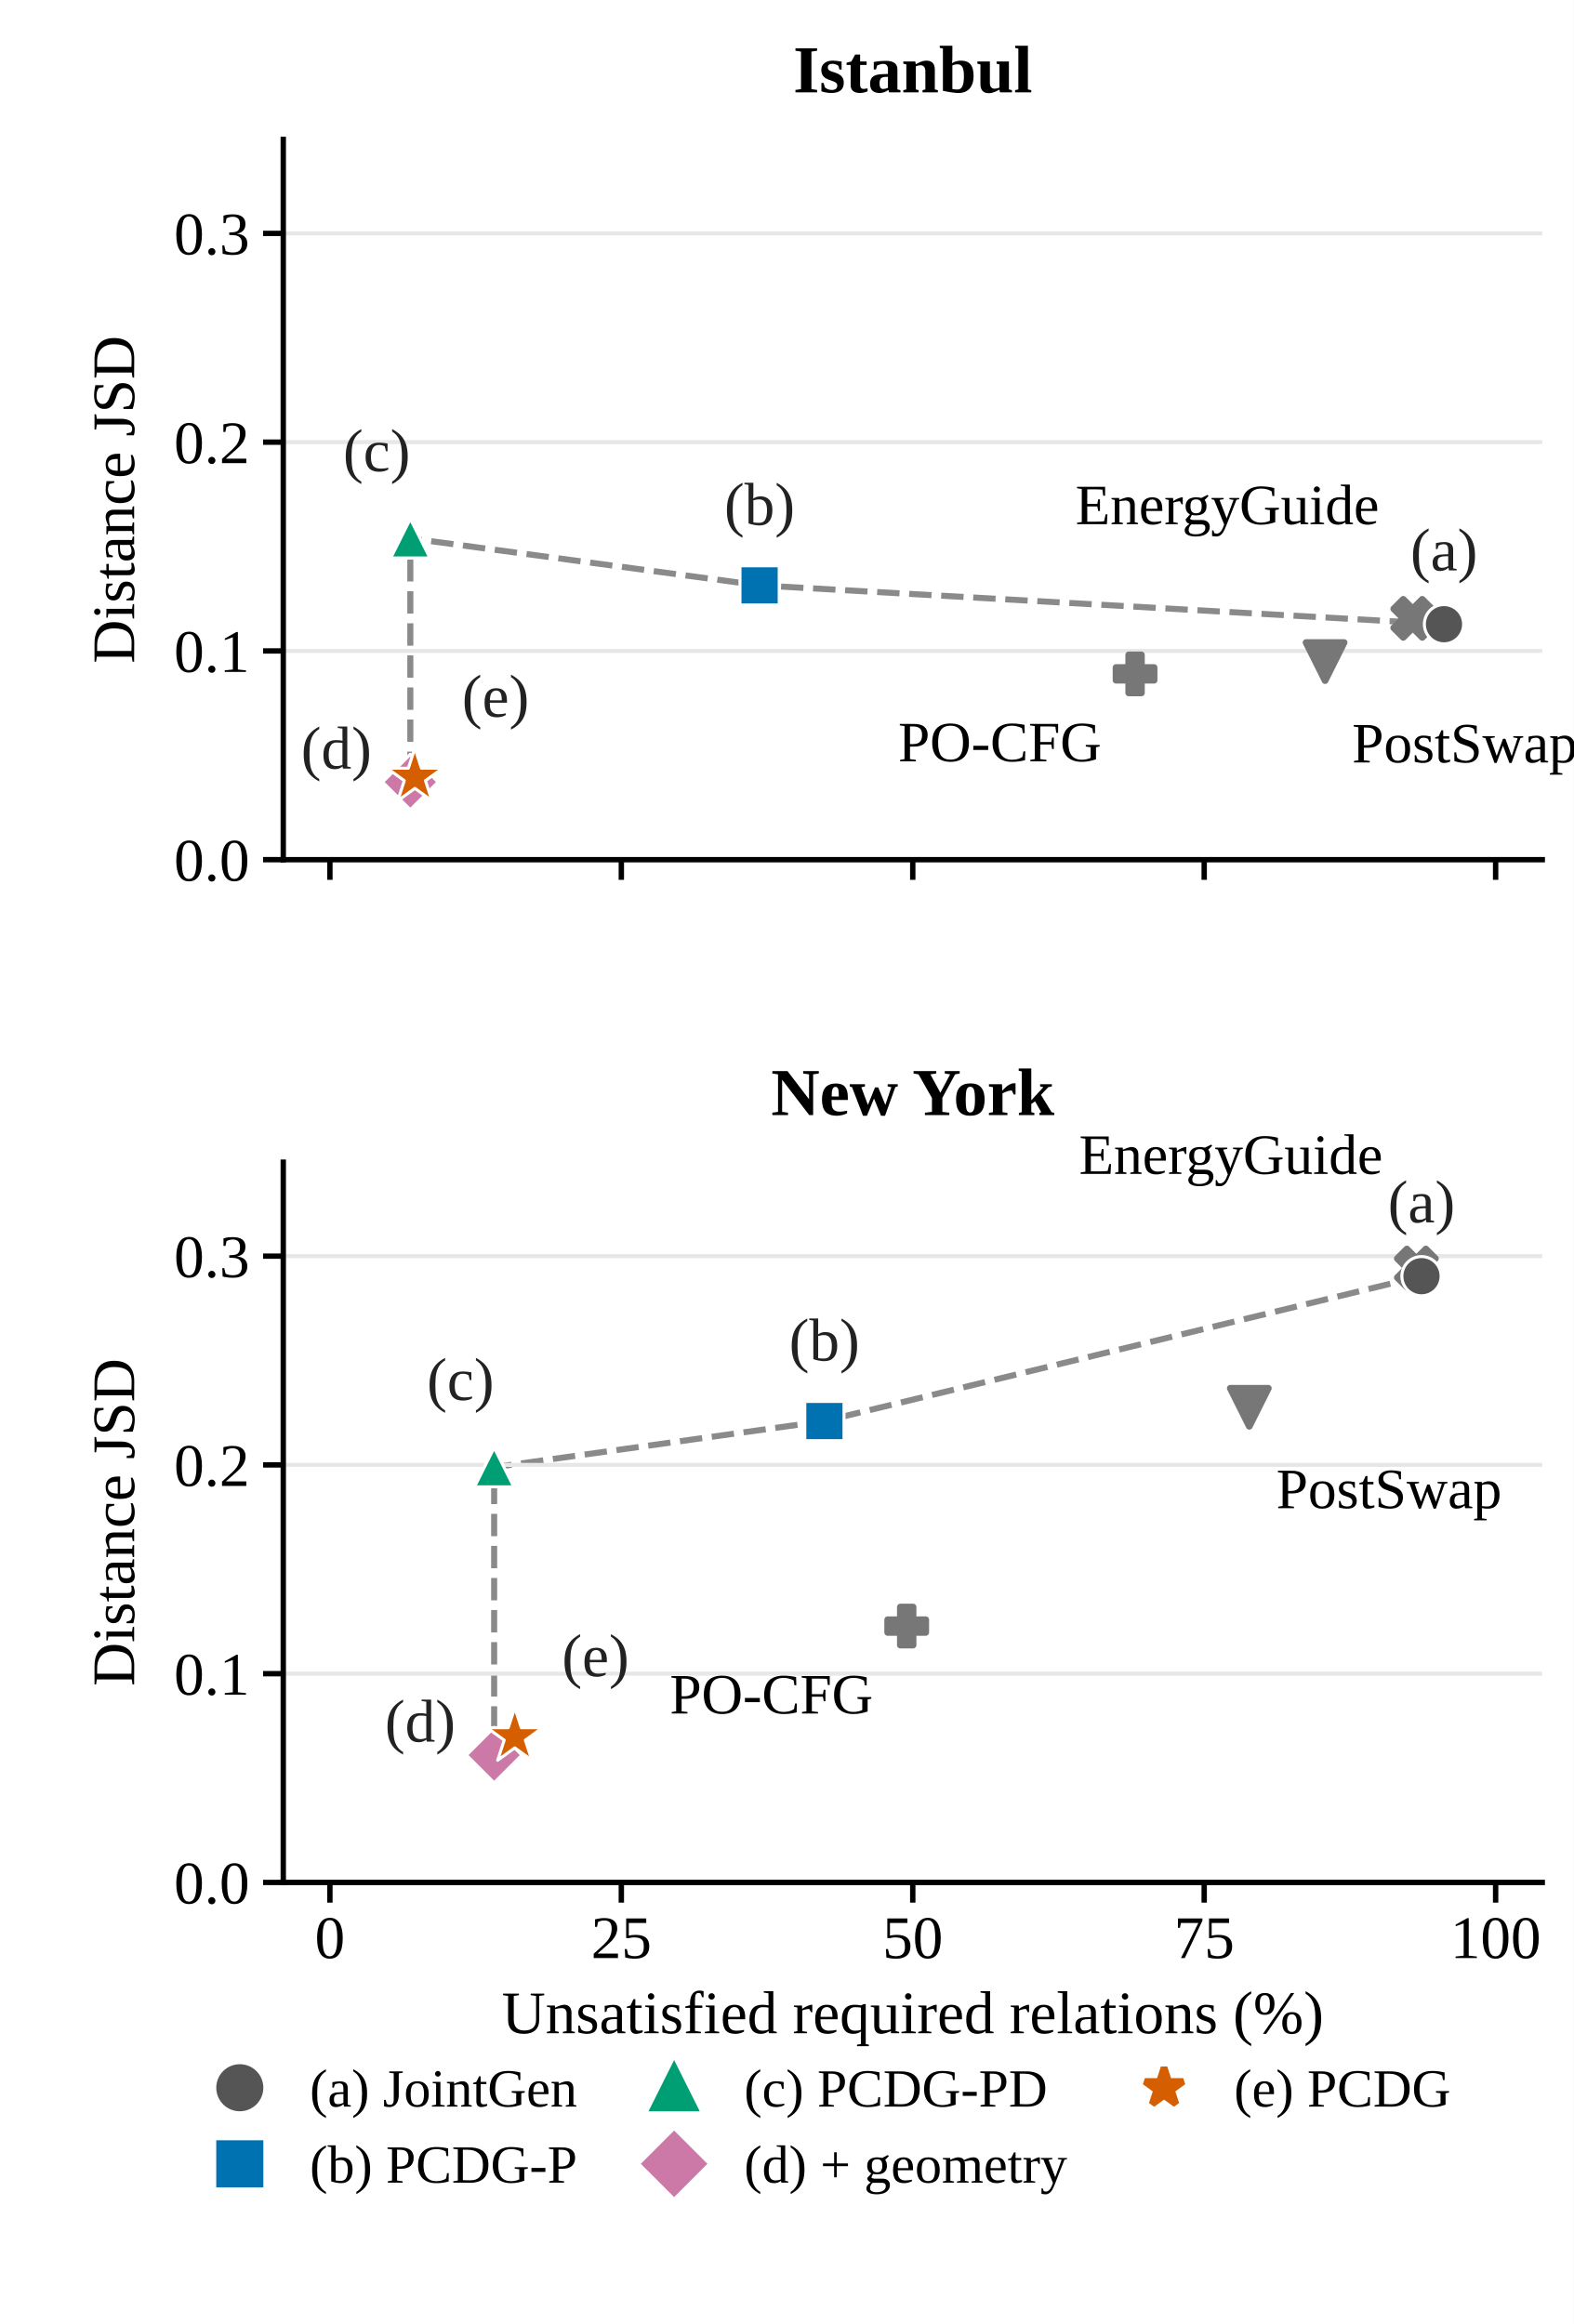
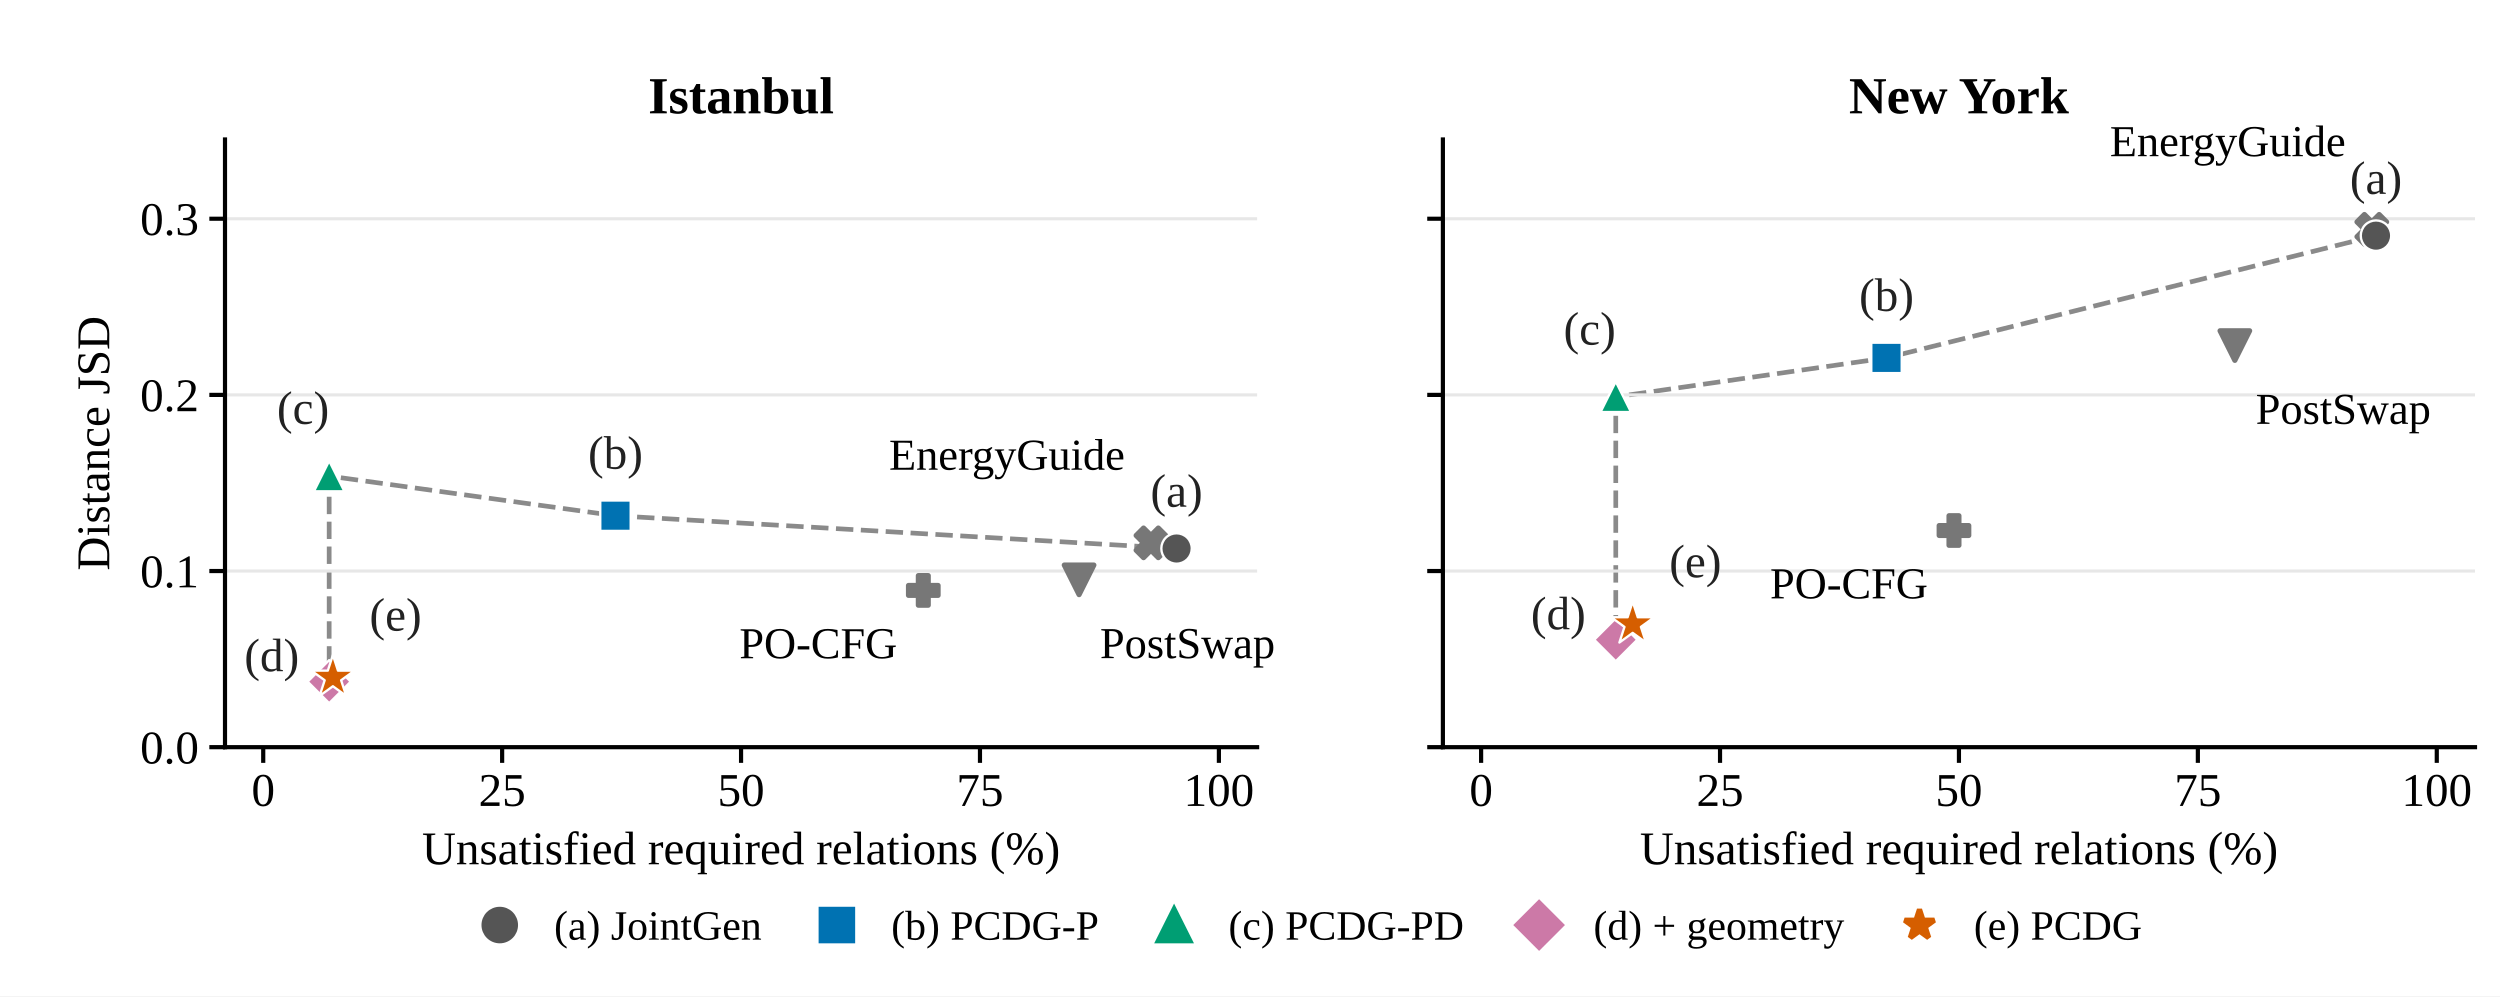
- <svg xmlns="http://www.w3.org/2000/svg" xmlns:xlink="http://www.w3.org/1999/xlink" width="234pt" height="345.6pt" viewBox="0 0 234 345.6" version="1.1">
+ <svg xmlns="http://www.w3.org/2000/svg" xmlns:xlink="http://www.w3.org/1999/xlink" width="478.8pt" height="190.8pt" viewBox="0 0 478.8 190.8" version="1.1">
  <defs>
    <style type="text/css">*{stroke-linejoin: round; stroke-linecap: butt}</style>
  </defs>
  <g id="figure_1">
    <g id="patch_1">
-       <path d="M 0 345.6 L 234 345.6 L 234 0 L 0 0 z " style="fill: #ffffff" />
+       <path d="M 0 190.8 L 478.8 190.8 L 478.8 0 L 0 0 z " style="fill: #ffffff" />
    </g>
    <g id="axes_1">
      <g id="patch_2">
-         <path d="M 42.12 127.843 L 229.32 127.843 L 229.32 20.736 L 42.12 20.736 z " style="fill: #ffffff" />
+         <path d="M 43.092 143.1 L 240.762 143.1 L 240.762 26.712 L 43.092 26.712 z " style="fill: #ffffff" />
      </g>
      <g id="line2d_1">
-         <path d="M 214.708 92.824 L 112.944 87.049 L 61.013 80.064 L 61.013 116.294 L 61.689 115.58 " clip-path="url(#pb4d542fd70)" style="fill: none; stroke-dasharray: 3.33,1.44; stroke-dashoffset: 0; stroke: #8a8a8a; stroke-width: 0.9" />
+         <path d="M 225.333 105.046 L 117.877 98.771 L 63.042 91.181 L 63.042 130.55 L 63.756 129.774 " clip-path="url(#p2e7295fddd)" style="fill: none; stroke-dasharray: 3.33,1.44; stroke-dashoffset: 0; stroke: #8a8a8a; stroke-width: 0.9" />
      </g>
      <g id="matplotlib.axis_1">
        <g id="xtick_1">
          <g id="line2d_2">
            <defs>
              <path id="m20927a5dd2" d="M 0 0 L 0 3 " style="stroke: #000000; stroke-width: 0.8" />
            </defs>
            <g>
-               <use xlink:href="#m20927a5dd2" x="49.053" y="127.843" style="stroke: #000000; stroke-width: 0.8" />
-             </g>
+               <use xlink:href="#m20927a5dd2" x="50.413" y="143.1" style="stroke: #000000; stroke-width: 0.8" />
+             </g>
+           </g>
+           <g id="text_1">
+             <text style="font-size: 9px; font-family: 'Times New Roman'; text-anchor: middle" x="50.413" y="154.349" transform="rotate(-0 50.4131 154.3494)">0</text>
          </g>
        </g>
        <g id="xtick_2">
          <g id="line2d_3">
            <g>
-               <use xlink:href="#m20927a5dd2" x="92.387" y="127.843" style="stroke: #000000; stroke-width: 0.8" />
-             </g>
+               <use xlink:href="#m20927a5dd2" x="96.17" y="143.1" style="stroke: #000000; stroke-width: 0.8" />
+             </g>
+           </g>
+           <g id="text_2">
+             <text style="font-size: 9px; font-family: 'Times New Roman'; text-anchor: middle" x="96.17" y="154.349" transform="rotate(-0 96.16998 154.3494)">25</text>
          </g>
        </g>
        <g id="xtick_3">
          <g id="line2d_4">
            <g>
-               <use xlink:href="#m20927a5dd2" x="135.72" y="127.843" style="stroke: #000000; stroke-width: 0.8" />
-             </g>
+               <use xlink:href="#m20927a5dd2" x="141.927" y="143.1" style="stroke: #000000; stroke-width: 0.8" />
+             </g>
+           </g>
+           <g id="text_3">
+             <text style="font-size: 9px; font-family: 'Times New Roman'; text-anchor: middle" x="141.927" y="154.349" transform="rotate(-0 141.9269 154.3494)">50</text>
          </g>
        </g>
        <g id="xtick_4">
          <g id="line2d_5">
            <g>
-               <use xlink:href="#m20927a5dd2" x="179.053" y="127.843" style="stroke: #000000; stroke-width: 0.8" />
-             </g>
+               <use xlink:href="#m20927a5dd2" x="187.684" y="143.1" style="stroke: #000000; stroke-width: 0.8" />
+             </g>
+           </g>
+           <g id="text_4">
+             <text style="font-size: 9px; font-family: 'Times New Roman'; text-anchor: middle" x="187.684" y="154.349" transform="rotate(-0 187.6837 154.3494)">75</text>
          </g>
        </g>
        <g id="xtick_5">
          <g id="line2d_6">
            <g>
-               <use xlink:href="#m20927a5dd2" x="222.387" y="127.843" style="stroke: #000000; stroke-width: 0.8" />
-             </g>
-           </g>
+               <use xlink:href="#m20927a5dd2" x="233.441" y="143.1" style="stroke: #000000; stroke-width: 0.8" />
+             </g>
+           </g>
+           <g id="text_5">
+             <text style="font-size: 9px; font-family: 'Times New Roman'; text-anchor: middle" x="233.441" y="154.349" transform="rotate(-0 233.4406 154.3494)">100</text>
+           </g>
+         </g>
+         <g id="text_6">
+           <text style="font-size: 9px; font-family: 'Times New Roman'; text-anchor: middle" x="141.927" y="165.524" transform="rotate(-0 141.9269 165.5239)">Unsatisfied required relations (%)</text>
        </g>
      </g>
      <g id="matplotlib.axis_2">
        <g id="ytick_1">
          <g id="line2d_7">
-             <path d="M 42.12 127.843 L 229.32 127.843 " clip-path="url(#pb4d542fd70)" style="fill: none; stroke: #e7e7e7; stroke-width: 0.6; stroke-linecap: square" />
+             <path d="M 43.092 143.1 L 240.762 143.1 " clip-path="url(#p2e7295fddd)" style="fill: none; stroke: #e7e7e7; stroke-width: 0.6; stroke-linecap: square" />
          </g>
          <g id="line2d_8">
            <defs>
              <path id="m98276d064f" d="M 0 0 L -3 0 " style="stroke: #000000; stroke-width: 0.8" />
            </defs>
            <g>
-               <use xlink:href="#m98276d064f" x="42.12" y="127.843" style="stroke: #000000; stroke-width: 0.8" />
-             </g>
-           </g>
-           <g id="text_1">
-             <text style="font: 9px 'Times New Roman'; text-anchor: end" x="37.12" y="130.968" transform="rotate(-0 37.12 130.9681)">0.0</text>
+               <use xlink:href="#m98276d064f" x="43.092" y="143.1" style="stroke: #000000; stroke-width: 0.8" />
+             </g>
+           </g>
+           <g id="text_7">
+             <text style="font-size: 9px; font-family: 'Times New Roman'; text-anchor: end" x="38.092" y="146.225" transform="rotate(-0 38.092 146.2247)">0.0</text>
          </g>
        </g>
        <g id="ytick_2">
          <g id="line2d_9">
-             <path d="M 42.12 96.798 L 229.32 96.798 " clip-path="url(#pb4d542fd70)" style="fill: none; stroke: #e7e7e7; stroke-width: 0.6; stroke-linecap: square" />
+             <path d="M 43.092 109.364 L 240.762 109.364 " clip-path="url(#p2e7295fddd)" style="fill: none; stroke: #e7e7e7; stroke-width: 0.6; stroke-linecap: square" />
          </g>
          <g id="line2d_10">
            <g>
-               <use xlink:href="#m98276d064f" x="42.12" y="96.798" style="stroke: #000000; stroke-width: 0.8" />
-             </g>
-           </g>
-           <g id="text_2">
-             <text style="font: 9px 'Times New Roman'; text-anchor: end" x="37.12" y="99.922" transform="rotate(-0 37.12 99.92249)">0.1</text>
+               <use xlink:href="#m98276d064f" x="43.092" y="109.364" style="stroke: #000000; stroke-width: 0.8" />
+             </g>
+           </g>
+           <g id="text_8">
+             <text style="font-size: 9px; font-family: 'Times New Roman'; text-anchor: end" x="38.092" y="112.489" transform="rotate(-0 38.092 112.489)">0.1</text>
          </g>
        </g>
        <g id="ytick_3">
          <g id="line2d_11">
-             <path d="M 42.12 65.752 L 229.32 65.752 " clip-path="url(#pb4d542fd70)" style="fill: none; stroke: #e7e7e7; stroke-width: 0.6; stroke-linecap: square" />
+             <path d="M 43.092 75.629 L 240.762 75.629 " clip-path="url(#p2e7295fddd)" style="fill: none; stroke: #e7e7e7; stroke-width: 0.6; stroke-linecap: square" />
          </g>
          <g id="line2d_12">
            <g>
-               <use xlink:href="#m98276d064f" x="42.12" y="65.752" style="stroke: #000000; stroke-width: 0.8" />
-             </g>
-           </g>
-           <g id="text_3">
-             <text style="font: 9px 'Times New Roman'; text-anchor: end" x="37.12" y="68.877" transform="rotate(-0 37.12 68.87686)">0.2</text>
+               <use xlink:href="#m98276d064f" x="43.092" y="75.629" style="stroke: #000000; stroke-width: 0.8" />
+             </g>
+           </g>
+           <g id="text_9">
+             <text style="font-size: 9px; font-family: 'Times New Roman'; text-anchor: end" x="38.092" y="78.753" transform="rotate(-0 38.092 78.75338)">0.2</text>
          </g>
        </g>
        <g id="ytick_4">
          <g id="line2d_13">
-             <path d="M 42.12 34.707 L 229.32 34.707 " clip-path="url(#pb4d542fd70)" style="fill: none; stroke: #e7e7e7; stroke-width: 0.6; stroke-linecap: square" />
+             <path d="M 43.092 41.893 L 240.762 41.893 " clip-path="url(#p2e7295fddd)" style="fill: none; stroke: #e7e7e7; stroke-width: 0.6; stroke-linecap: square" />
          </g>
          <g id="line2d_14">
            <g>
-               <use xlink:href="#m98276d064f" x="42.12" y="34.707" style="stroke: #000000; stroke-width: 0.8" />
-             </g>
-           </g>
-           <g id="text_4">
-             <text style="font: 9px 'Times New Roman'; text-anchor: end" x="37.12" y="37.831" transform="rotate(-0 37.12 37.83122)">0.3</text>
-           </g>
-         </g>
-         <g id="text_5">
-           <text style="font: 9px 'Times New Roman'; text-anchor: middle" x="19.945" y="74.29" transform="rotate(-90 19.94484 74.28972)">Distance JSD</text>
+               <use xlink:href="#m98276d064f" x="43.092" y="41.893" style="stroke: #000000; stroke-width: 0.8" />
+             </g>
+           </g>
+           <g id="text_10">
+             <text style="font-size: 9px; font-family: 'Times New Roman'; text-anchor: end" x="38.092" y="45.018" transform="rotate(-0 38.092 45.01773)">0.3</text>
+           </g>
+         </g>
+         <g id="text_11">
+           <text style="font-size: 9px; font-family: 'Times New Roman'; text-anchor: middle" x="20.917" y="84.906" transform="rotate(-90 20.91684 84.906)">Distance JSD</text>
        </g>
      </g>
      <g id="PathCollection_1">
        <defs>
          <path id="m1e65d4ffdf" d="M -0 2.828 L 2.828 -2.828 L -2.828 -2.828 z " style="stroke: #777777" />
        </defs>
-         <g clip-path="url(#pb4d542fd70)">
-           <use xlink:href="#m1e65d4ffdf" x="197.028" y="98.381" style="fill: #777777; stroke: #777777" />
+         <g clip-path="url(#p2e7295fddd)">
+           <use xlink:href="#m1e65d4ffdf" x="206.664" y="111.051" style="fill: #777777; stroke: #777777" />
        </g>
      </g>
      <g id="PathCollection_2">
        <defs>
          <path id="m250ee43b80" d="M -1.414 2.828 L 0 1.414 L 1.414 2.828 L 2.828 1.414 L 1.414 0 L 2.828 -1.414 L 1.414 -2.828 L 0 -1.414 L -1.414 -2.828 L -2.828 -1.414 L -1.414 0 L -2.828 1.414 z " style="stroke: #777777" />
        </defs>
-         <g clip-path="url(#pb4d542fd70)">
-           <use xlink:href="#m250ee43b80" x="210.063" y="91.955" style="fill: #777777; stroke: #777777" />
+         <g clip-path="url(#p2e7295fddd)">
+           <use xlink:href="#m250ee43b80" x="220.427" y="103.967" style="fill: #777777; stroke: #777777" />
        </g>
      </g>
      <g id="PathCollection_3">
        <defs>
          <path id="mb754e940fb" d="M -0.943 2.828 L 0.943 2.828 L 0.943 0.943 L 2.828 0.943 L 2.828 -0.943 L 0.943 -0.943 L 0.943 -2.828 L -0.943 -2.828 L -0.943 -0.943 L -2.828 -0.943 L -2.828 0.943 L -0.943 0.943 z " style="stroke: #777777" />
        </defs>
-         <g clip-path="url(#pb4d542fd70)">
-           <use xlink:href="#mb754e940fb" x="168.775" y="100.213" style="fill: #777777; stroke: #777777" />
+         <g clip-path="url(#p2e7295fddd)">
+           <use xlink:href="#mb754e940fb" x="176.83" y="113.075" style="fill: #777777; stroke: #777777" />
        </g>
      </g>
      <g id="patch_3">
-         <path d="M 42.12 127.843 L 42.12 20.736 " style="fill: none; stroke: #000000; stroke-width: 0.8; stroke-linejoin: miter; stroke-linecap: square" />
+         <path d="M 43.092 143.1 L 43.092 26.712 " style="fill: none; stroke: #000000; stroke-width: 0.8; stroke-linejoin: miter; stroke-linecap: square" />
      </g>
      <g id="patch_4">
-         <path d="M 42.12 127.843 L 229.32 127.843 " style="fill: none; stroke: #000000; stroke-width: 0.8; stroke-linejoin: miter; stroke-linecap: square" />
+         <path d="M 43.092 143.1 L 240.762 143.1 " style="fill: none; stroke: #000000; stroke-width: 0.8; stroke-linejoin: miter; stroke-linecap: square" />
      </g>
      <g id="PathCollection_4">
        <defs>
          <path id="m995b2c82d8" d="M 0 2.915 C 0.773 2.915 1.515 2.608 2.062 2.062 C 2.608 1.515 2.915 0.773 2.915 0 C 2.915 -0.773 2.608 -1.515 2.062 -2.062 C 1.515 -2.608 0.773 -2.915 0 -2.915 C -0.773 -2.915 -1.515 -2.608 -2.062 -2.062 C -2.608 -1.515 -2.915 -0.773 -2.915 0 C -2.915 0.773 -2.608 1.515 -2.062 2.062 C -1.515 2.608 -0.773 2.915 0 2.915 z " style="stroke: #ffffff; stroke-width: 0.45" />
        </defs>
-         <g clip-path="url(#pb4d542fd70)">
-           <use xlink:href="#m995b2c82d8" x="214.708" y="92.824" style="fill: #555555; stroke: #ffffff; stroke-width: 0.45" />
-         </g>
-       </g>
-       <g id="text_6">
-         <text style="fill: #222222; font: 9px 'Times New Roman'; text-anchor: middle" x="214.708" y="84.824" transform="rotate(-0 214.708 84.82396)">(a)</text>
+         <g clip-path="url(#p2e7295fddd)">
+           <use xlink:href="#m995b2c82d8" x="225.333" y="105.046" style="fill: #555555; stroke: #ffffff; stroke-width: 0.45" />
+         </g>
+       </g>
+       <g id="text_12">
+         <text style="font-size: 9px; font-family: 'Times New Roman'; text-anchor: middle; fill: #222222" x="225.333" y="97.046" transform="rotate(-0 225.3325 97.04618)">(a)</text>
      </g>
      <g id="PathCollection_5">
        <defs>
          <path id="m1cb9730596" d="M -2.915 2.915 L 2.915 2.915 L 2.915 -2.915 L -2.915 -2.915 z " style="stroke: #ffffff; stroke-width: 0.45" />
        </defs>
-         <g clip-path="url(#pb4d542fd70)">
-           <use xlink:href="#m1cb9730596" x="112.944" y="87.049" style="fill: #0072b2; stroke: #ffffff; stroke-width: 0.45" />
-         </g>
-       </g>
-       <g id="text_7">
-         <text style="fill: #222222; font: 9px 'Times New Roman'; text-anchor: middle" x="112.944" y="78.049" transform="rotate(-0 112.944 78.04948)">(b)</text>
+         <g clip-path="url(#p2e7295fddd)">
+           <use xlink:href="#m1cb9730596" x="117.877" y="98.771" style="fill: #0072b2; stroke: #ffffff; stroke-width: 0.45" />
+         </g>
+       </g>
+       <g id="text_13">
+         <text style="font-size: 9px; font-family: 'Times New Roman'; text-anchor: middle; fill: #222222" x="117.877" y="89.771" transform="rotate(-0 117.877 89.77135)">(b)</text>
      </g>
      <g id="PathCollection_6">
        <defs>
          <path id="mc267232fa1" d="M 0 -2.915 L -2.915 2.915 L 2.915 2.915 z " style="stroke: #ffffff; stroke-width: 0.45" />
        </defs>
-         <g clip-path="url(#pb4d542fd70)">
-           <use xlink:href="#mc267232fa1" x="61.013" y="80.064" style="fill: #009e73; stroke: #ffffff; stroke-width: 0.45" />
-         </g>
-       </g>
-       <g id="text_8">
-         <text style="fill: #222222; font: 9px 'Times New Roman'; text-anchor: middle" x="56.013" y="70.064" transform="rotate(-0 56.01333 70.06421)">(c)</text>
+         <g clip-path="url(#p2e7295fddd)">
+           <use xlink:href="#mc267232fa1" x="63.042" y="91.181" style="fill: #009e73; stroke: #ffffff; stroke-width: 0.45" />
+         </g>
+       </g>
+       <g id="text_14">
+         <text style="font-size: 9px; font-family: 'Times New Roman'; text-anchor: middle; fill: #222222" x="58.042" y="81.181" transform="rotate(-0 58.042 81.18083)">(c)</text>
      </g>
      <g id="PathCollection_7">
        <defs>
          <path id="m37824e444d" d="M 0 4.123 L 4.123 0 L 0 -4.123 L -4.123 0 z " style="stroke: #ffffff; stroke-width: 0.45" />
        </defs>
-         <g clip-path="url(#pb4d542fd70)">
-           <use xlink:href="#m37824e444d" x="61.013" y="116.294" style="fill: #cc79a7; stroke: #ffffff; stroke-width: 0.45" />
-         </g>
-       </g>
-       <g id="text_9">
-         <text style="fill: #222222; font: 9px 'Times New Roman'; text-anchor: middle" x="50.013" y="114.294" transform="rotate(-0 50.01333 114.2945)">(d)</text>
+         <g clip-path="url(#p2e7295fddd)">
+           <use xlink:href="#m37824e444d" x="63.042" y="130.55" style="fill: #cc79a7; stroke: #ffffff; stroke-width: 0.45" />
+         </g>
+       </g>
+       <g id="text_15">
+         <text style="font-size: 9px; font-family: 'Times New Roman'; text-anchor: middle; fill: #222222" x="52.042" y="128.55" transform="rotate(-0 52.042 128.5503)">(d)</text>
      </g>
      <g id="PathCollection_8">
        <defs>
          <path id="me378d2d527" d="M 0 -4.33 L -0.972 -1.338 L -4.118 -1.338 L -1.573 0.511 L -2.545 3.503 L -0 1.654 L 2.545 3.503 L 1.573 0.511 L 4.118 -1.338 L 0.972 -1.338 z " style="stroke: #ffffff; stroke-width: 0.45" />
        </defs>
-         <g clip-path="url(#pb4d542fd70)">
-           <use xlink:href="#me378d2d527" x="61.689" y="115.58" style="fill: #d55e00; stroke: #ffffff; stroke-width: 0.45" />
-         </g>
-       </g>
-       <g id="text_10">
-         <text style="fill: #222222; font: 9px 'Times New Roman'; text-anchor: middle" x="73.689" y="106.58" transform="rotate(-0 73.68933 106.5804)">(e)</text>
-       </g>
-       <g id="text_11">
-         <text style="font: 8.5px 'Times New Roman'; text-anchor: start" x="201.028" y="113.381" transform="rotate(-0 201.028 113.3811)">PostSwap</text>
-       </g>
-       <g id="text_12">
-         <text style="font: 8.5px 'Times New Roman'; text-anchor: end" x="205.063" y="77.955" transform="rotate(-0 205.0627 77.95468)">EnergyGuide</text>
-       </g>
-       <g id="text_13">
-         <text style="font: 8.5px 'Times New Roman'; text-anchor: end" x="163.775" y="113.213" transform="rotate(-0 163.7747 113.2128)">PO-CFG</text>
-       </g>
-       <g id="text_14">
-         <text style="font: 700 10px 'Times New Roman'; text-anchor: middle" x="135.72" y="13.736" transform="rotate(-0 135.72 13.736)">Istanbul</text>
+         <g clip-path="url(#p2e7295fddd)">
+           <use xlink:href="#me378d2d527" x="63.756" y="129.774" style="fill: #d55e00; stroke: #ffffff; stroke-width: 0.45" />
+         </g>
+       </g>
+       <g id="text_16">
+         <text style="font-size: 9px; font-family: 'Times New Roman'; text-anchor: middle; fill: #222222" x="75.756" y="120.774" transform="rotate(-0 75.75581 120.7744)">(e)</text>
+       </g>
+       <g id="text_17">
+         <text style="font-size: 8.5px; font-family: 'Times New Roman'; text-anchor: start" x="210.664" y="126.051" transform="rotate(-0 210.6637 126.0511)">PostSwap</text>
+       </g>
+       <g id="text_18">
+         <text style="font-size: 8.5px; font-family: 'Times New Roman'; text-anchor: end" x="215.427" y="89.967" transform="rotate(-0 215.4274 89.96664)">EnergyGuide</text>
+       </g>
+       <g id="text_19">
+         <text style="font-size: 8.5px; font-family: 'Times New Roman'; text-anchor: end" x="171.83" y="126.075" transform="rotate(-0 171.8302 126.0753)">PO-CFG</text>
+       </g>
+       <g id="text_20">
+         <text style="font-weight: 700; font-size: 10px; font-family: 'Times New Roman'; text-anchor: middle" x="141.927" y="21.712" transform="rotate(-0 141.9269 21.712)">Istanbul</text>
      </g>
    </g>
    <g id="axes_2">
      <g id="patch_5">
-         <path d="M 42.12 279.936 L 229.32 279.936 L 229.32 172.829 L 42.12 172.829 z " style="fill: #ffffff" />
+         <path d="M 276.342 143.1 L 474.012 143.1 L 474.012 26.712 L 276.342 26.712 z " style="fill: #ffffff" />
      </g>
      <g id="line2d_15">
-         <path d="M 211.363 189.779 L 122.581 211.325 L 73.476 218.186 L 73.476 260.998 L 76.544 258.266 " clip-path="url(#p521d539779)" style="fill: none; stroke-dasharray: 3.33,1.44; stroke-dashoffset: 0; stroke: #8a8a8a; stroke-width: 0.9" />
+         <path d="M 455.05 45.132 L 361.304 68.544 L 309.452 76 L 309.452 122.521 L 312.692 119.553 " clip-path="url(#p6b6b1d36f8)" style="fill: none; stroke-dasharray: 3.33,1.44; stroke-dashoffset: 0; stroke: #8a8a8a; stroke-width: 0.9" />
      </g>
      <g id="matplotlib.axis_3">
        <g id="xtick_6">
          <g id="line2d_16">
            <g>
-               <use xlink:href="#m20927a5dd2" x="49.053" y="279.936" style="stroke: #000000; stroke-width: 0.8" />
-             </g>
-           </g>
-           <g id="text_15">
-             <text style="font: 9px 'Times New Roman'; text-anchor: middle" x="49.053" y="291.185" transform="rotate(-0 49.05333 291.1854)">0</text>
+               <use xlink:href="#m20927a5dd2" x="283.663" y="143.1" style="stroke: #000000; stroke-width: 0.8" />
+             </g>
+           </g>
+           <g id="text_21">
+             <text style="font-size: 9px; font-family: 'Times New Roman'; text-anchor: middle" x="283.663" y="154.349" transform="rotate(-0 283.6634 154.3494)">0</text>
          </g>
        </g>
        <g id="xtick_7">
          <g id="line2d_17">
            <g>
-               <use xlink:href="#m20927a5dd2" x="92.387" y="279.936" style="stroke: #000000; stroke-width: 0.8" />
-             </g>
-           </g>
-           <g id="text_16">
-             <text style="font: 9px 'Times New Roman'; text-anchor: middle" x="92.387" y="291.185" transform="rotate(-0 92.38667 291.1854)">25</text>
+               <use xlink:href="#m20927a5dd2" x="329.42" y="143.1" style="stroke: #000000; stroke-width: 0.8" />
+             </g>
+           </g>
+           <g id="text_22">
+             <text style="font-size: 9px; font-family: 'Times New Roman'; text-anchor: middle" x="329.42" y="154.349" transform="rotate(-0 329.4203 154.3494)">25</text>
          </g>
        </g>
        <g id="xtick_8">
          <g id="line2d_18">
            <g>
-               <use xlink:href="#m20927a5dd2" x="135.72" y="279.936" style="stroke: #000000; stroke-width: 0.8" />
-             </g>
-           </g>
-           <g id="text_17">
-             <text style="font: 9px 'Times New Roman'; text-anchor: middle" x="135.72" y="291.185" transform="rotate(-0 135.72 291.1854)">50</text>
+               <use xlink:href="#m20927a5dd2" x="375.177" y="143.1" style="stroke: #000000; stroke-width: 0.8" />
+             </g>
+           </g>
+           <g id="text_23">
+             <text style="font-size: 9px; font-family: 'Times New Roman'; text-anchor: middle" x="375.177" y="154.349" transform="rotate(-0 375.1771 154.3494)">50</text>
          </g>
        </g>
        <g id="xtick_9">
          <g id="line2d_19">
            <g>
-               <use xlink:href="#m20927a5dd2" x="179.053" y="279.936" style="stroke: #000000; stroke-width: 0.8" />
-             </g>
-           </g>
-           <g id="text_18">
-             <text style="font: 9px 'Times New Roman'; text-anchor: middle" x="179.053" y="291.185" transform="rotate(-0 179.0533 291.1854)">75</text>
+               <use xlink:href="#m20927a5dd2" x="420.934" y="143.1" style="stroke: #000000; stroke-width: 0.8" />
+             </g>
+           </g>
+           <g id="text_24">
+             <text style="font-size: 9px; font-family: 'Times New Roman'; text-anchor: middle" x="420.934" y="154.349" transform="rotate(-0 420.934 154.3494)">75</text>
          </g>
        </g>
        <g id="xtick_10">
          <g id="line2d_20">
            <g>
-               <use xlink:href="#m20927a5dd2" x="222.387" y="279.936" style="stroke: #000000; stroke-width: 0.8" />
-             </g>
-           </g>
-           <g id="text_19">
-             <text style="font: 9px 'Times New Roman'; text-anchor: middle" x="222.387" y="291.185" transform="rotate(-0 222.3867 291.1854)">100</text>
-           </g>
-         </g>
-         <g id="text_20">
-           <text style="font: 9px 'Times New Roman'; text-anchor: middle" x="135.72" y="302.36" transform="rotate(-0 135.72 302.3599)">Unsatisfied required relations (%)</text>
+               <use xlink:href="#m20927a5dd2" x="466.691" y="143.1" style="stroke: #000000; stroke-width: 0.8" />
+             </g>
+           </g>
+           <g id="text_25">
+             <text style="font-size: 9px; font-family: 'Times New Roman'; text-anchor: middle" x="466.691" y="154.349" transform="rotate(-0 466.6909 154.3494)">100</text>
+           </g>
+         </g>
+         <g id="text_26">
+           <text style="font-size: 9px; font-family: 'Times New Roman'; text-anchor: middle" x="375.177" y="165.524" transform="rotate(-0 375.1771 165.5239)">Unsatisfied required relations (%)</text>
        </g>
      </g>
      <g id="matplotlib.axis_4">
        <g id="ytick_5">
          <g id="line2d_21">
-             <path d="M 42.12 279.936 L 229.32 279.936 " clip-path="url(#p521d539779)" style="fill: none; stroke: #e7e7e7; stroke-width: 0.6; stroke-linecap: square" />
+             <path d="M 276.342 143.1 L 474.012 143.1 " clip-path="url(#p6b6b1d36f8)" style="fill: none; stroke: #e7e7e7; stroke-width: 0.6; stroke-linecap: square" />
          </g>
          <g id="line2d_22">
            <g>
-               <use xlink:href="#m98276d064f" x="42.12" y="279.936" style="stroke: #000000; stroke-width: 0.8" />
-             </g>
-           </g>
-           <g id="text_21">
-             <text style="font: 9px 'Times New Roman'; text-anchor: end" x="37.12" y="283.061" transform="rotate(-0 37.12 283.0607)">0.0</text>
+               <use xlink:href="#m98276d064f" x="276.342" y="143.1" style="stroke: #000000; stroke-width: 0.8" />
+             </g>
          </g>
        </g>
        <g id="ytick_6">
          <g id="line2d_23">
-             <path d="M 42.12 248.89 L 229.32 248.89 " clip-path="url(#p521d539779)" style="fill: none; stroke: #e7e7e7; stroke-width: 0.6; stroke-linecap: square" />
+             <path d="M 276.342 109.364 L 474.012 109.364 " clip-path="url(#p6b6b1d36f8)" style="fill: none; stroke: #e7e7e7; stroke-width: 0.6; stroke-linecap: square" />
          </g>
          <g id="line2d_24">
            <g>
-               <use xlink:href="#m98276d064f" x="42.12" y="248.89" style="stroke: #000000; stroke-width: 0.8" />
-             </g>
-           </g>
-           <g id="text_22">
-             <text style="font: 9px 'Times New Roman'; text-anchor: end" x="37.12" y="252.015" transform="rotate(-0 37.12 252.0151)">0.1</text>
+               <use xlink:href="#m98276d064f" x="276.342" y="109.364" style="stroke: #000000; stroke-width: 0.8" />
+             </g>
          </g>
        </g>
        <g id="ytick_7">
          <g id="line2d_25">
-             <path d="M 42.12 217.845 L 229.32 217.845 " clip-path="url(#p521d539779)" style="fill: none; stroke: #e7e7e7; stroke-width: 0.6; stroke-linecap: square" />
+             <path d="M 276.342 75.629 L 474.012 75.629 " clip-path="url(#p6b6b1d36f8)" style="fill: none; stroke: #e7e7e7; stroke-width: 0.6; stroke-linecap: square" />
          </g>
          <g id="line2d_26">
            <g>
-               <use xlink:href="#m98276d064f" x="42.12" y="217.845" style="stroke: #000000; stroke-width: 0.8" />
-             </g>
-           </g>
-           <g id="text_23">
-             <text style="font: 9px 'Times New Roman'; text-anchor: end" x="37.12" y="220.969" transform="rotate(-0 37.12 220.9694)">0.2</text>
+               <use xlink:href="#m98276d064f" x="276.342" y="75.629" style="stroke: #000000; stroke-width: 0.8" />
+             </g>
          </g>
        </g>
        <g id="ytick_8">
          <g id="line2d_27">
-             <path d="M 42.12 186.799 L 229.32 186.799 " clip-path="url(#p521d539779)" style="fill: none; stroke: #e7e7e7; stroke-width: 0.6; stroke-linecap: square" />
+             <path d="M 276.342 41.893 L 474.012 41.893 " clip-path="url(#p6b6b1d36f8)" style="fill: none; stroke: #e7e7e7; stroke-width: 0.6; stroke-linecap: square" />
          </g>
          <g id="line2d_28">
            <g>
-               <use xlink:href="#m98276d064f" x="42.12" y="186.799" style="stroke: #000000; stroke-width: 0.8" />
-             </g>
-           </g>
-           <g id="text_24">
-             <text style="font: 9px 'Times New Roman'; text-anchor: end" x="37.12" y="189.924" transform="rotate(-0 37.12 189.9238)">0.3</text>
-           </g>
-         </g>
-         <g id="text_25">
-           <text style="font: 9px 'Times New Roman'; text-anchor: middle" x="19.945" y="226.382" transform="rotate(-90 19.94484 226.3823)">Distance JSD</text>
+               <use xlink:href="#m98276d064f" x="276.342" y="41.893" style="stroke: #000000; stroke-width: 0.8" />
+             </g>
+           </g>
        </g>
      </g>
      <g id="PathCollection_9">
-         <g clip-path="url(#p521d539779)">
-           <use xlink:href="#m1e65d4ffdf" x="185.761" y="209.276" style="fill: #777777; stroke: #777777" />
+         <g clip-path="url(#p6b6b1d36f8)">
+           <use xlink:href="#m1e65d4ffdf" x="428.017" y="66.183" style="fill: #777777; stroke: #777777" />
        </g>
      </g>
      <g id="PathCollection_10">
-         <g clip-path="url(#p521d539779)">
-           <use xlink:href="#m250ee43b80" x="210.6" y="188.569" style="fill: #777777; stroke: #777777" />
+         <g clip-path="url(#p6b6b1d36f8)">
+           <use xlink:href="#m250ee43b80" x="454.245" y="43.917" style="fill: #777777; stroke: #777777" />
        </g>
      </g>
      <g id="PathCollection_11">
-         <g clip-path="url(#p521d539779)">
-           <use xlink:href="#mb754e940fb" x="134.819" y="241.812" style="fill: #777777; stroke: #777777" />
+         <g clip-path="url(#p6b6b1d36f8)">
+           <use xlink:href="#mb754e940fb" x="374.225" y="101.605" style="fill: #777777; stroke: #777777" />
        </g>
      </g>
      <g id="patch_6">
-         <path d="M 42.12 279.936 L 42.12 172.829 " style="fill: none; stroke: #000000; stroke-width: 0.8; stroke-linejoin: miter; stroke-linecap: square" />
+         <path d="M 276.342 143.1 L 276.342 26.712 " style="fill: none; stroke: #000000; stroke-width: 0.8; stroke-linejoin: miter; stroke-linecap: square" />
      </g>
      <g id="patch_7">
-         <path d="M 42.12 279.936 L 229.32 279.936 " style="fill: none; stroke: #000000; stroke-width: 0.8; stroke-linejoin: miter; stroke-linecap: square" />
+         <path d="M 276.342 143.1 L 474.012 143.1 " style="fill: none; stroke: #000000; stroke-width: 0.8; stroke-linejoin: miter; stroke-linecap: square" />
      </g>
      <g id="PathCollection_12">
-         <g clip-path="url(#p521d539779)">
-           <use xlink:href="#m995b2c82d8" x="211.363" y="189.779" style="fill: #555555; stroke: #ffffff; stroke-width: 0.45" />
-         </g>
-       </g>
-       <g id="text_26">
-         <text style="fill: #222222; font: 9px 'Times New Roman'; text-anchor: middle" x="211.363" y="181.779" transform="rotate(-0 211.3627 181.7795)">(a)</text>
+         <g clip-path="url(#p6b6b1d36f8)">
+           <use xlink:href="#m995b2c82d8" x="455.05" y="45.132" style="fill: #555555; stroke: #ffffff; stroke-width: 0.45" />
+         </g>
+       </g>
+       <g id="text_27">
+         <text style="font-size: 9px; font-family: 'Times New Roman'; text-anchor: middle; fill: #222222" x="455.05" y="37.132" transform="rotate(-0 455.0503 37.13167)">(a)</text>
      </g>
      <g id="PathCollection_13">
-         <g clip-path="url(#p521d539779)">
-           <use xlink:href="#m1cb9730596" x="122.581" y="211.325" style="fill: #0072b2; stroke: #ffffff; stroke-width: 0.45" />
-         </g>
-       </g>
-       <g id="text_27">
-         <text style="fill: #222222; font: 9px 'Times New Roman'; text-anchor: middle" x="122.581" y="202.325" transform="rotate(-0 122.5813 202.3251)">(b)</text>
+         <g clip-path="url(#p6b6b1d36f8)">
+           <use xlink:href="#m1cb9730596" x="361.304" y="68.544" style="fill: #0072b2; stroke: #ffffff; stroke-width: 0.45" />
+         </g>
+       </g>
+       <g id="text_28">
+         <text style="font-size: 9px; font-family: 'Times New Roman'; text-anchor: middle; fill: #222222" x="361.304" y="59.544" transform="rotate(-0 361.3037 59.54421)">(b)</text>
      </g>
      <g id="PathCollection_14">
-         <g clip-path="url(#p521d539779)">
-           <use xlink:href="#mc267232fa1" x="73.476" y="218.186" style="fill: #009e73; stroke: #ffffff; stroke-width: 0.45" />
-         </g>
-       </g>
-       <g id="text_28">
-         <text style="fill: #222222; font: 9px 'Times New Roman'; text-anchor: middle" x="68.476" y="208.186" transform="rotate(-0 68.476 208.1862)">(c)</text>
+         <g clip-path="url(#p6b6b1d36f8)">
+           <use xlink:href="#mc267232fa1" x="309.452" y="76" style="fill: #009e73; stroke: #ffffff; stroke-width: 0.45" />
+         </g>
+       </g>
+       <g id="text_29">
+         <text style="font-size: 9px; font-family: 'Times New Roman'; text-anchor: middle; fill: #222222" x="304.452" y="66" transform="rotate(-0 304.452 65.99979)">(c)</text>
      </g>
      <g id="PathCollection_15">
-         <g clip-path="url(#p521d539779)">
-           <use xlink:href="#m37824e444d" x="73.476" y="260.998" style="fill: #cc79a7; stroke: #ffffff; stroke-width: 0.45" />
-         </g>
-       </g>
-       <g id="text_29">
-         <text style="fill: #222222; font: 9px 'Times New Roman'; text-anchor: middle" x="62.476" y="258.998" transform="rotate(-0 62.476 258.9982)">(d)</text>
+         <g clip-path="url(#p6b6b1d36f8)">
+           <use xlink:href="#m37824e444d" x="309.452" y="122.521" style="fill: #cc79a7; stroke: #ffffff; stroke-width: 0.45" />
+         </g>
+       </g>
+       <g id="text_30">
+         <text style="font-size: 9px; font-family: 'Times New Roman'; text-anchor: middle; fill: #222222" x="298.452" y="120.521" transform="rotate(-0 298.452 120.5213)">(d)</text>
      </g>
      <g id="PathCollection_16">
-         <g clip-path="url(#p521d539779)">
-           <use xlink:href="#me378d2d527" x="76.544" y="258.266" style="fill: #d55e00; stroke: #ffffff; stroke-width: 0.45" />
-         </g>
-       </g>
-       <g id="text_30">
-         <text style="fill: #222222; font: 9px 'Times New Roman'; text-anchor: middle" x="88.544" y="249.266" transform="rotate(-0 88.544 249.2661)">(e)</text>
+         <g clip-path="url(#p6b6b1d36f8)">
+           <use xlink:href="#me378d2d527" x="312.692" y="119.553" style="fill: #d55e00; stroke: #ffffff; stroke-width: 0.45" />
+         </g>
      </g>
      <g id="text_31">
-         <text style="font: 8.5px 'Times New Roman'; text-anchor: start" x="189.761" y="224.276" transform="rotate(-0 189.7613 224.2761)">PostSwap</text>
+         <text style="font-size: 9px; font-family: 'Times New Roman'; text-anchor: middle; fill: #222222" x="324.692" y="110.553" transform="rotate(-0 324.6915 110.5525)">(e)</text>
      </g>
      <g id="text_32">
-         <text style="font: 8.5px 'Times New Roman'; text-anchor: end" x="205.6" y="174.569" transform="rotate(-0 205.6 174.5687)">EnergyGuide</text>
+         <text style="font-size: 8.5px; font-family: 'Times New Roman'; text-anchor: start" x="432.017" y="81.183" transform="rotate(-0 432.0172 81.18271)">PostSwap</text>
      </g>
      <g id="text_33">
-         <text style="font: 8.5px 'Times New Roman'; text-anchor: end" x="129.819" y="254.812" transform="rotate(-0 129.8187 254.812)">PO-CFG</text>
+         <text style="font-size: 8.5px; font-family: 'Times New Roman'; text-anchor: end" x="449.245" y="29.917" transform="rotate(-0 449.245 29.91718)">EnergyGuide</text>
      </g>
      <g id="text_34">
-         <text style="font: 700 10px 'Times New Roman'; text-anchor: middle" x="135.72" y="165.829" transform="rotate(-0 135.72 165.8286)">New York</text>
+         <text style="font-size: 8.5px; font-family: 'Times New Roman'; text-anchor: end" x="369.225" y="114.605" transform="rotate(-0 369.2254 114.6051)">PO-CFG</text>
+       </g>
+       <g id="text_35">
+         <text style="font-weight: 700; font-size: 10px; font-family: 'Times New Roman'; text-anchor: middle" x="375.177" y="21.712" transform="rotate(-0 375.1771 21.712)">New York</text>
      </g>
    </g>
    <g id="legend_1">
      <g id="line2d_29">
        <defs>
          <path id="mbca0db6229" d="M 0 3 C 0.796 3 1.559 2.684 2.121 2.121 C 2.684 1.559 3 0.796 3 0 C 3 -0.796 2.684 -1.559 2.121 -2.121 C 1.559 -2.684 0.796 -3 0 -3 C -0.796 -3 -1.559 -2.684 -2.121 -2.121 C -2.684 -1.559 -3 -0.796 -3 0 C -3 0.796 -2.684 1.559 -2.121 2.121 C -1.559 2.684 -0.796 3 0 3 z " style="stroke: #555555" />
        </defs>
        <g>
-           <use xlink:href="#mbca0db6229" x="35.656" y="310.466" style="fill: #555555; stroke: #555555" />
-         </g>
-       </g>
-       <g id="text_35">
-         <text style="font: 8px 'Times New Roman'; text-anchor: start" x="46.056" y="313.267" transform="rotate(-0 46.05562 313.2665)">(a) JointGen</text>
+           <use xlink:href="#mbca0db6229" x="95.714" y="177.166" style="fill: #555555; stroke: #555555" />
+         </g>
+       </g>
+       <g id="text_36">
+         <text style="font-size: 8px; font-family: 'Times New Roman'; text-anchor: start" x="106.114" y="179.966" transform="rotate(-0 106.1141 179.9658)">(a) JointGen</text>
      </g>
      <g id="line2d_30">
        <defs>
          <path id="m7c69474e40" d="M -3 3 L 3 3 L 3 -3 L -3 -3 z " style="stroke: #0072b2; stroke-linejoin: miter" />
        </defs>
        <g>
-           <use xlink:href="#m7c69474e40" x="35.656" y="321.778" style="fill: #0072b2; stroke: #0072b2; stroke-linejoin: miter" />
-         </g>
-       </g>
-       <g id="text_36">
-         <text style="font: 8px 'Times New Roman'; text-anchor: start" x="46.056" y="324.578" transform="rotate(-0 46.05562 324.5777)">(b) PCDG-P</text>
+           <use xlink:href="#m7c69474e40" x="160.28" y="177.166" style="fill: #0072b2; stroke: #0072b2; stroke-linejoin: miter" />
+         </g>
+       </g>
+       <g id="text_37">
+         <text style="font-size: 8px; font-family: 'Times New Roman'; text-anchor: start" x="170.68" y="179.966" transform="rotate(-0 170.6804 179.9658)">(b) PCDG-P</text>
      </g>
      <g id="line2d_31">
        <defs>
          <path id="m219d8beff8" d="M 0 -3 L -3 3 L 3 3 z " style="stroke: #009e73; stroke-linejoin: miter" />
        </defs>
        <g>
-           <use xlink:href="#m219d8beff8" x="100.236" y="310.466" style="fill: #009e73; stroke: #009e73; stroke-linejoin: miter" />
-         </g>
-       </g>
-       <g id="text_37">
-         <text style="font: 8px 'Times New Roman'; text-anchor: start" x="110.636" y="313.267" transform="rotate(-0 110.6356 313.2665)">(c) PCDG-PD</text>
+           <use xlink:href="#m219d8beff8" x="224.86" y="177.166" style="fill: #009e73; stroke: #009e73; stroke-linejoin: miter" />
+         </g>
+       </g>
+       <g id="text_38">
+         <text style="font-size: 8px; font-family: 'Times New Roman'; text-anchor: start" x="235.26" y="179.966" transform="rotate(-0 235.2604 179.9658)">(c) PCDG-PD</text>
      </g>
      <g id="line2d_32">
        <defs>
          <path id="m9347d160bb" d="M 0 4.243 L 4.243 0 L 0 -4.243 L -4.243 0 z " style="stroke: #cc79a7; stroke-linejoin: miter" />
        </defs>
        <g>
-           <use xlink:href="#m9347d160bb" x="100.236" y="321.778" style="fill: #cc79a7; stroke: #cc79a7; stroke-linejoin: miter" />
-         </g>
-       </g>
-       <g id="text_38">
-         <text style="font: 8px 'Times New Roman'; text-anchor: start" x="110.636" y="324.578" transform="rotate(-0 110.6356 324.5777)">(d) + geometry</text>
+           <use xlink:href="#m9347d160bb" x="294.769" y="177.166" style="fill: #cc79a7; stroke: #cc79a7; stroke-linejoin: miter" />
+         </g>
+       </g>
+       <g id="text_39">
+         <text style="font-size: 8px; font-family: 'Times New Roman'; text-anchor: start" x="305.169" y="179.966" transform="rotate(-0 305.1691 179.9658)">(d) + geometry</text>
      </g>
      <g id="line2d_33">
        <defs>
          <path id="mabbc686dc2" d="M 0 -3 L -0.674 -0.927 L -2.853 -0.927 L -1.09 0.354 L -1.763 2.427 L -0 1.146 L 1.763 2.427 L 1.09 0.354 L 2.853 -0.927 L 0.674 -0.927 z " style="stroke: #d55e00; stroke-linejoin: bevel" />
        </defs>
        <g>
-           <use xlink:href="#mabbc686dc2" x="173.086" y="310.466" style="fill: #d55e00; stroke: #d55e00; stroke-linejoin: bevel" />
-         </g>
-       </g>
-       <g id="text_39">
-         <text style="font: 8px 'Times New Roman'; text-anchor: start" x="183.486" y="313.267" transform="rotate(-0 183.4856 313.2665)">(e) PCDG</text>
+           <use xlink:href="#mabbc686dc2" x="367.619" y="177.166" style="fill: #d55e00; stroke: #d55e00; stroke-linejoin: bevel" />
+         </g>
+       </g>
+       <g id="text_40">
+         <text style="font-size: 8px; font-family: 'Times New Roman'; text-anchor: start" x="378.019" y="179.966" transform="rotate(-0 378.0191 179.9658)">(e) PCDG</text>
      </g>
    </g>
  </g>
  <defs>
-     <clipPath id="pb4d542fd70">
-       <rect x="42.12" y="20.736" width="187.2" height="107.107" />
+     <clipPath id="p2e7295fddd">
+       <rect x="43.092" y="26.712" width="197.67" height="116.388" />
    </clipPath>
-     <clipPath id="p521d539779">
-       <rect x="42.12" y="172.829" width="187.2" height="107.107" />
+     <clipPath id="p6b6b1d36f8">
+       <rect x="276.342" y="26.712" width="197.67" height="116.388" />
    </clipPath>
  </defs>
</svg>
